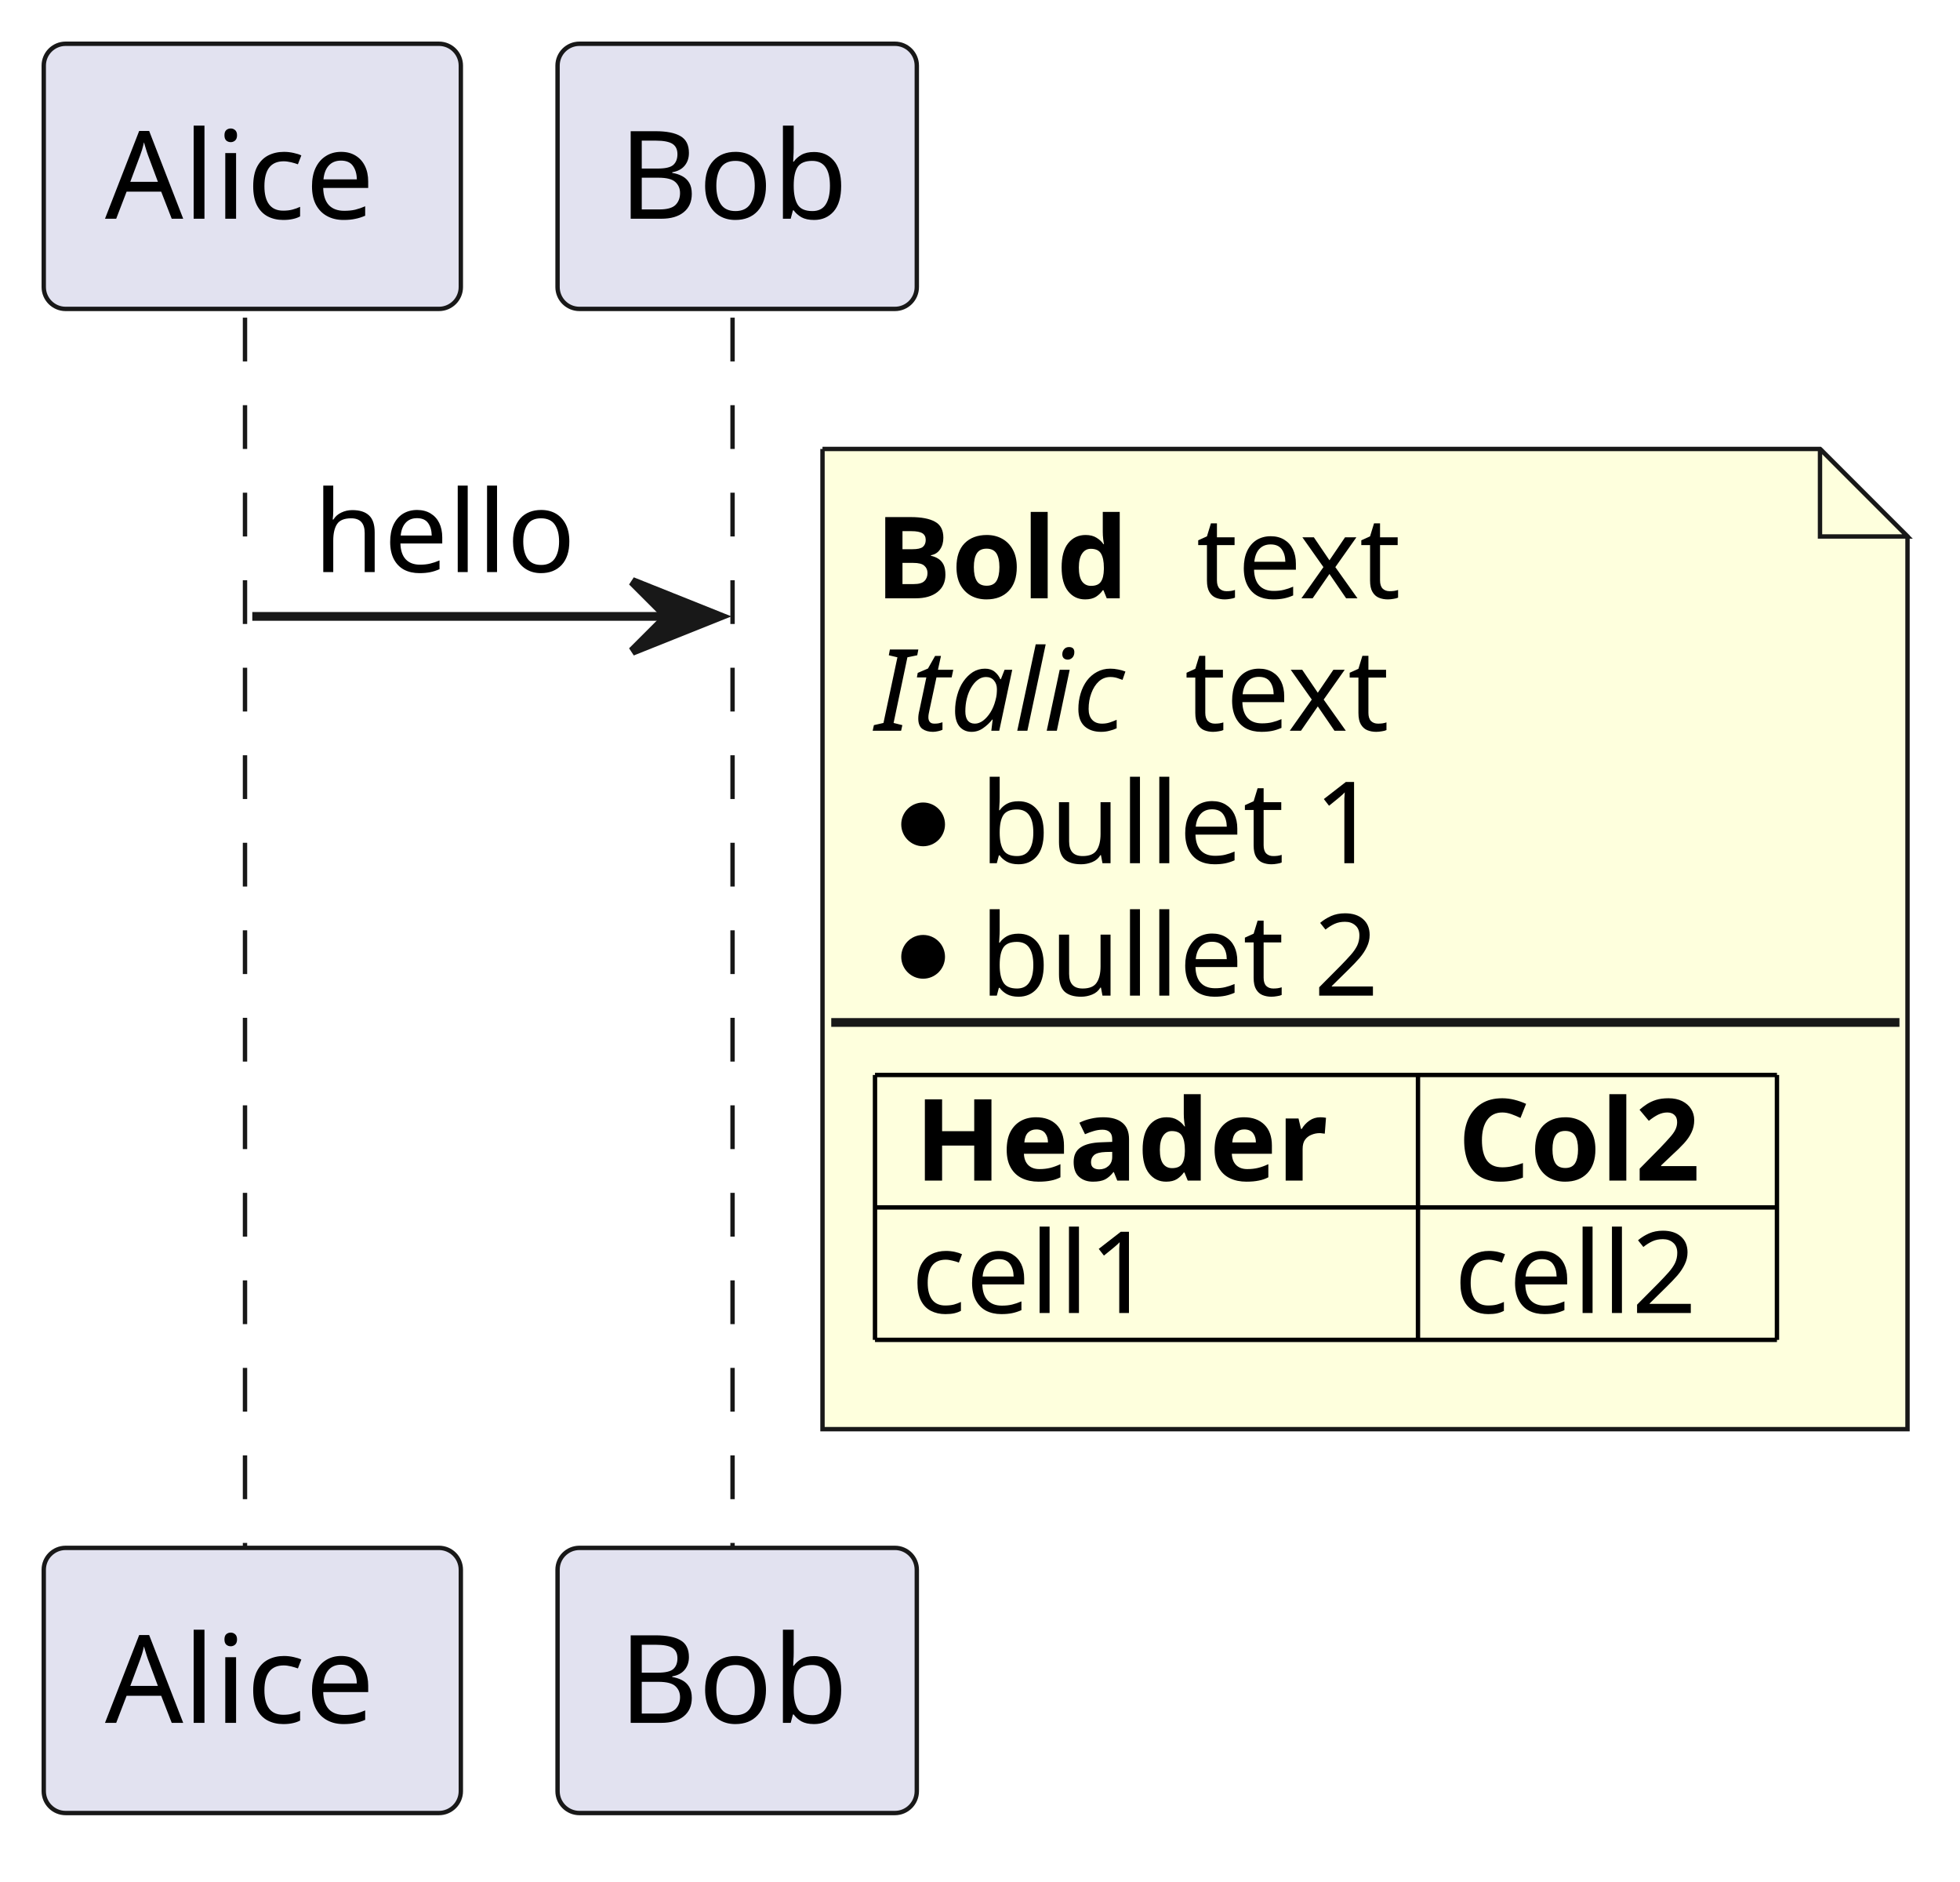
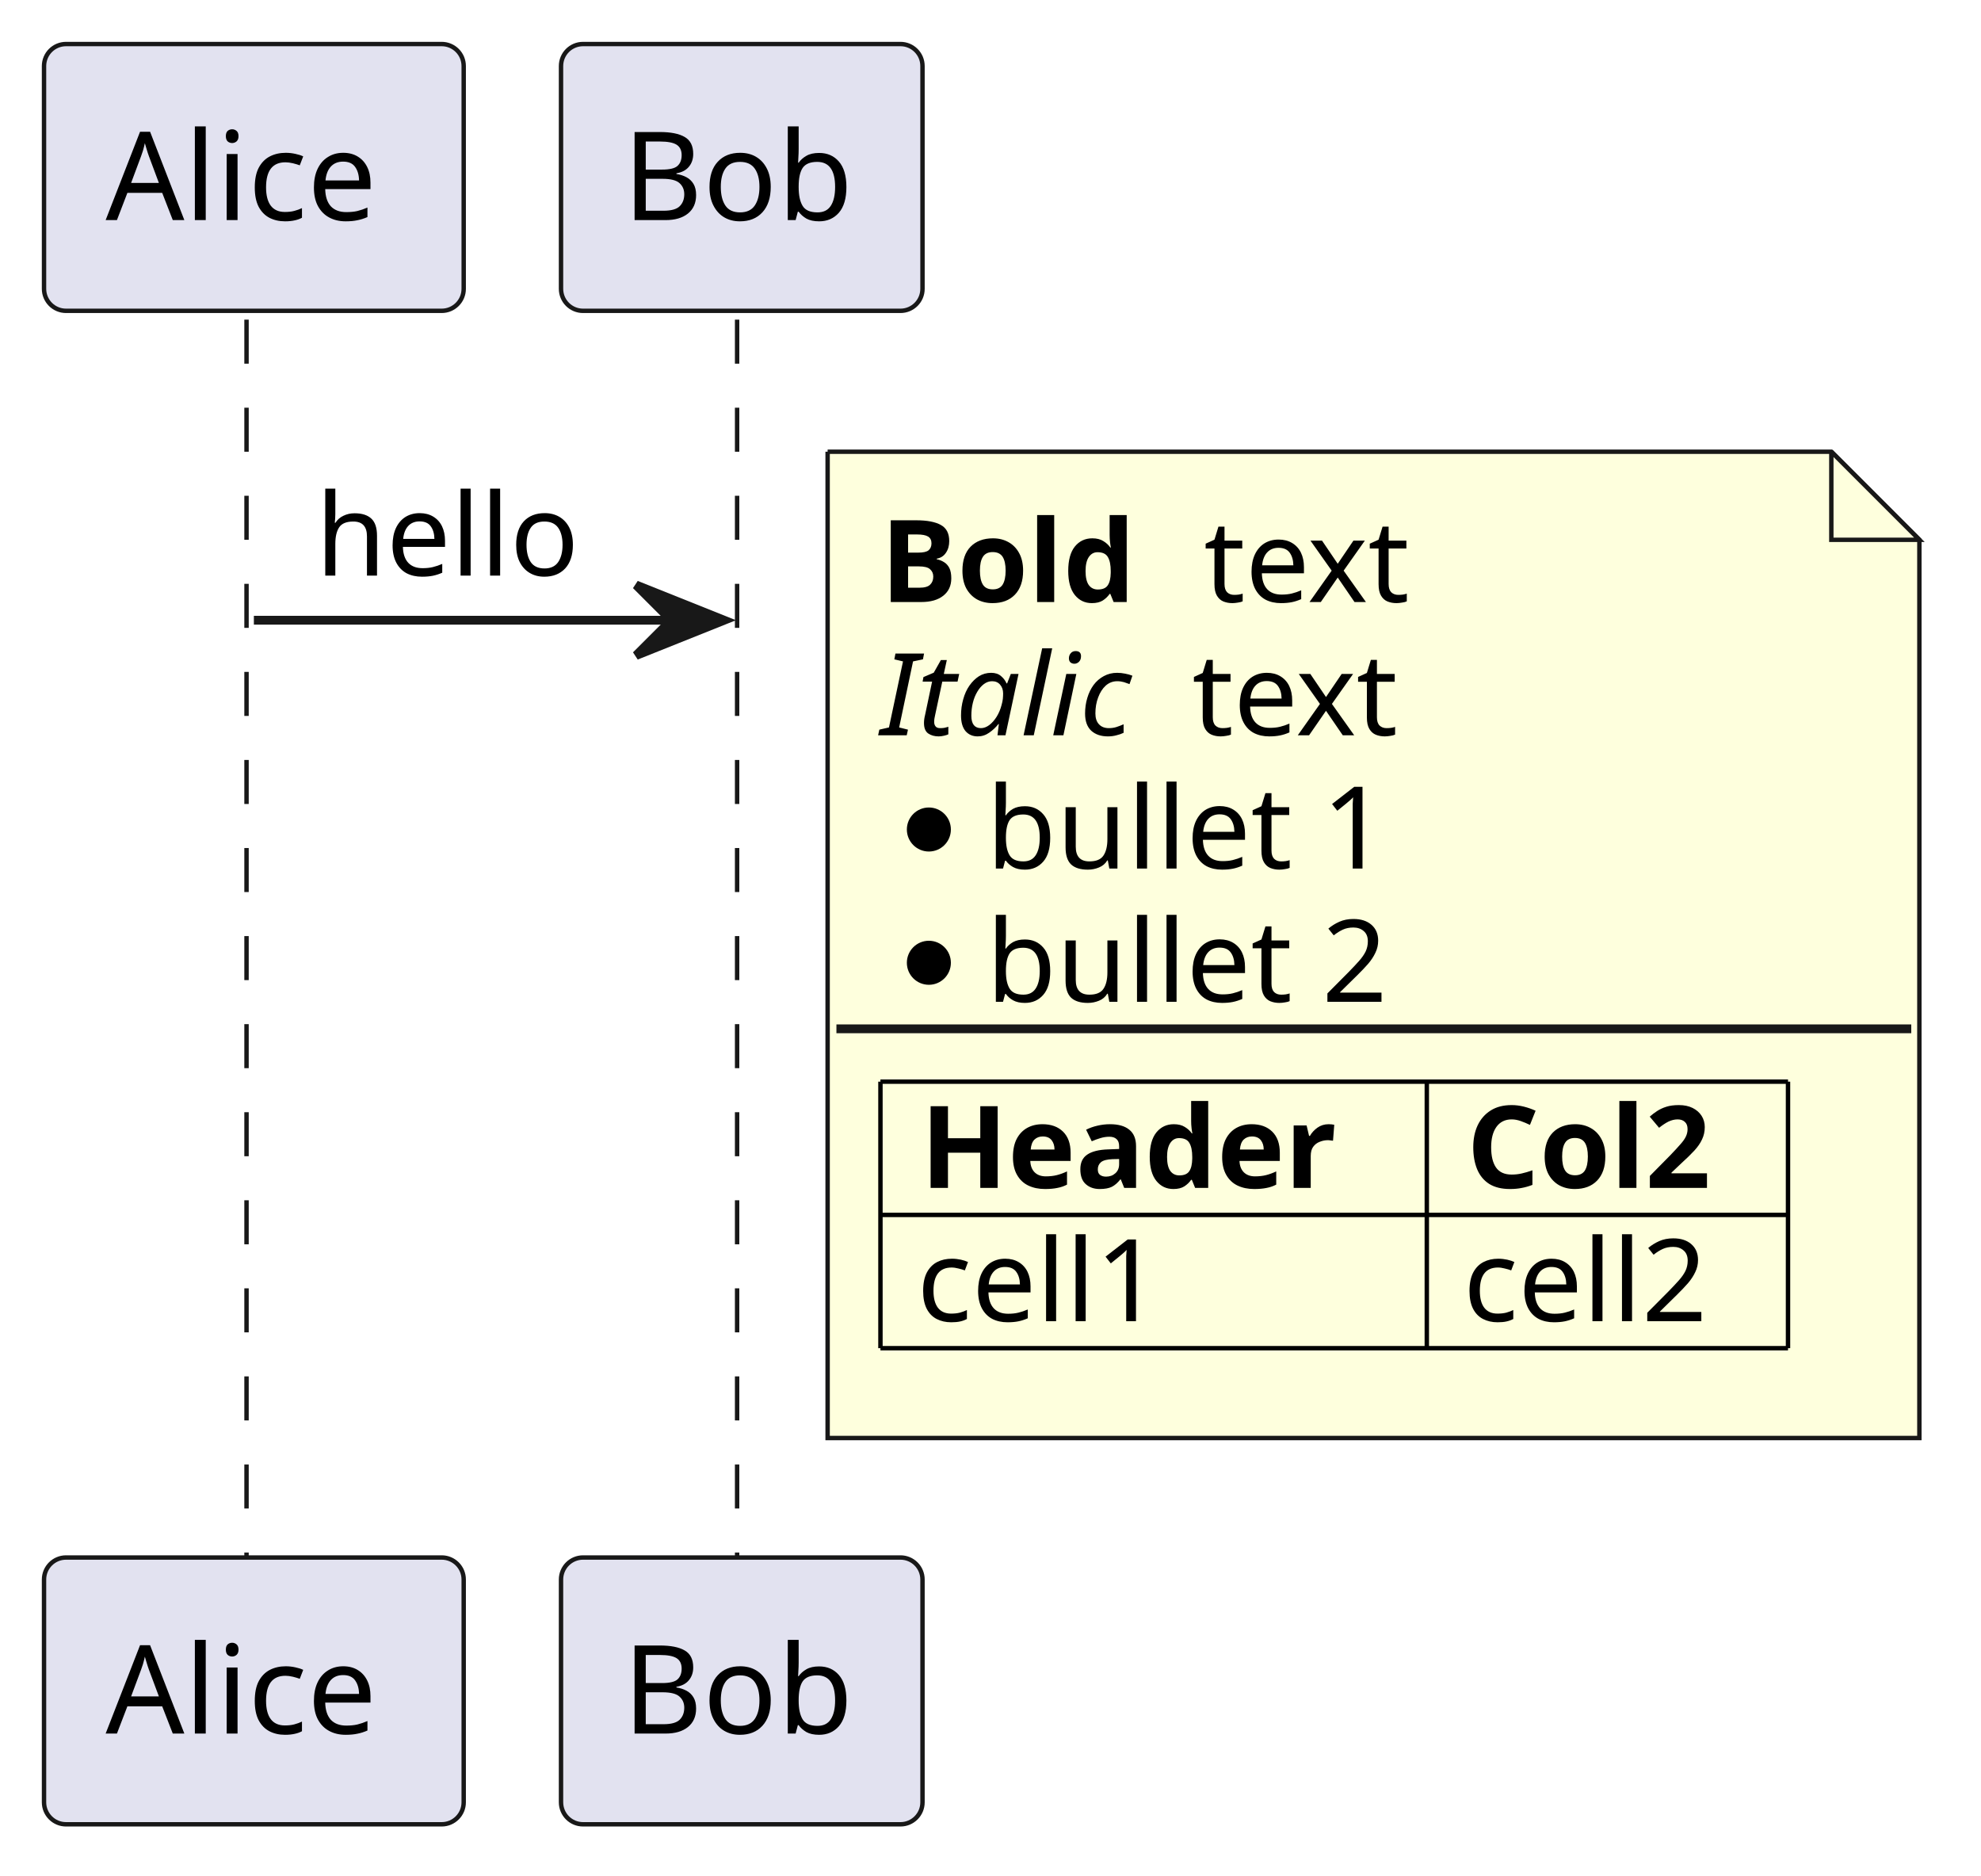
- <svg xmlns="http://www.w3.org/2000/svg" contentStyleType="text/css" data-diagram-type="SEQUENCE" height="215px" preserveAspectRatio="none" style="width:224px;height:215px;background:#FFFFFF;" version="1.1" viewBox="0 0 224 215" width="224px" zoomAndPan="magnify">
+ <svg xmlns="http://www.w3.org/2000/svg" contentStyleType="text/css" data-diagram-type="SEQUENCE" height="213px" preserveAspectRatio="none" style="width:225px;height:213px;background:#FFFFFF;" version="1.1" viewBox="0 0 225 213" width="225px" zoomAndPan="magnify">
  <defs />
  <g>
-     <g class="participant-lifeline" data-entity-uid="part1" data-qualified-name="Alice" data-source-line="1" id="part1-lifeline">
+     <g class="participant-lifeline" data-entity-uid="part1" data-qualified-name="Alice" id="part1-lifeline">
      <g>
        <rect fill="#000000" fill-opacity="0" height="141.566" width="8" x="24.834" y="36.297" />
        <line style="stroke:#181818;stroke-width:0.5;stroke-dasharray:5,5;" x1="28" x2="28" y1="36.297" y2="177.863" />
      </g>
    </g>
-     <g class="participant-lifeline" data-entity-uid="part2" data-qualified-name="Bob" data-source-line="1" id="part2-lifeline">
+     <g class="participant-lifeline" data-entity-uid="part2" data-qualified-name="Bob" id="part2-lifeline">
      <g>
        <rect fill="#000000" fill-opacity="0" height="141.566" width="8" x="80.248" y="36.297" />
        <line style="stroke:#181818;stroke-width:0.5;stroke-dasharray:5,5;" x1="83.72" x2="83.72" y1="36.297" y2="177.863" />
      </g>
    </g>
-     <g class="participant participant-head" data-entity-uid="part1" data-qualified-name="Alice" data-source-line="1" id="part1-head">
+     <g class="participant participant-head" data-entity-uid="part1" data-qualified-name="Alice" id="part1-head">
      <rect fill="#E2E2F0" height="30.297" rx="2.5" ry="2.5" style="stroke:#181818;stroke-width:0.5;" width="47.667" x="5" y="5" />
      <text fill="#000000" font-family="sans-serif" font-size="14" lengthAdjust="spacing" textLength="33.667" x="12" y="24.995">Alice</text>
    </g>
-     <g class="participant participant-tail" data-entity-uid="part1" data-qualified-name="Alice" data-source-line="1" id="part1-tail">
+     <g class="participant participant-tail" data-entity-uid="part1" data-qualified-name="Alice" id="part1-tail">
      <rect fill="#E2E2F0" height="30.297" rx="2.5" ry="2.5" style="stroke:#181818;stroke-width:0.5;" width="47.667" x="5" y="176.863" />
      <text fill="#000000" font-family="sans-serif" font-size="14" lengthAdjust="spacing" textLength="33.667" x="12" y="196.858">Alice</text>
    </g>
-     <g class="participant participant-head" data-entity-uid="part2" data-qualified-name="Bob" data-source-line="1" id="part2-head">
+     <g class="participant participant-head" data-entity-uid="part2" data-qualified-name="Bob" id="part2-head">
      <rect fill="#E2E2F0" height="30.297" rx="2.5" ry="2.5" style="stroke:#181818;stroke-width:0.5;" width="41.057" x="63.72" y="5" />
      <text fill="#000000" font-family="sans-serif" font-size="14" lengthAdjust="spacing" textLength="27.057" x="70.72" y="24.995">Bob</text>
    </g>
-     <g class="participant participant-tail" data-entity-uid="part2" data-qualified-name="Bob" data-source-line="1" id="part2-tail">
+     <g class="participant participant-tail" data-entity-uid="part2" data-qualified-name="Bob" id="part2-tail">
      <rect fill="#E2E2F0" height="30.297" rx="2.5" ry="2.5" style="stroke:#181818;stroke-width:0.5;" width="41.057" x="63.72" y="176.863" />
      <text fill="#000000" font-family="sans-serif" font-size="14" lengthAdjust="spacing" textLength="27.057" x="70.72" y="196.858">Bob</text>
    </g>
-     <g class="message" data-entity-1="part1" data-entity-2="part2" data-source-line="1" id="msg1">
+     <g class="message" data-entity-1="part1" data-entity-2="part2" id="msg1">
      <polygon fill="#181818" points="72.248,66.43,82.248,70.43,72.248,74.43,76.248,70.43" style="stroke:#181818;stroke-width:1;" />
      <line style="stroke:#181818;stroke-width:1;" x1="28.834" x2="78.248" y1="70.43" y2="70.43" />
      <text fill="#000000" font-family="sans-serif" font-size="13" lengthAdjust="spacing" textLength="31.415" x="35.834" y="65.364">hello</text>
    </g>
    <path d="M94,51.297 L94,163.297 L218,163.297 L218,61.297 L208,51.297 L94,51.297" fill="#FEFFDD" style="stroke:#181818;stroke-width:0.5;" />
    <path d="M208,51.297 L208,61.297 L218,61.297 L208,51.297" fill="#FEFFDD" style="stroke:#181818;stroke-width:0.5;" />
-     <text fill="#000000" font-family="sans-serif" font-size="13" font-weight="700" lengthAdjust="spacing" textLength="32.602" x="100" y="68.364">Bold</text>
+     <text fill="#000000" font-family="sans-serif" font-size="13" font-weight="bold" lengthAdjust="spacing" textLength="32.602" x="100" y="68.364">Bold</text>
    <text fill="#000000" font-family="sans-serif" font-size="13" lengthAdjust="spacing" textLength="25.886" x="136.734" y="68.364">text</text>
    <text fill="#000000" font-family="sans-serif" font-size="13" font-style="italic" lengthAdjust="spacing" textLength="31.269" x="100" y="83.497">Italic</text>
    <text fill="#000000" font-family="sans-serif" font-size="13" lengthAdjust="spacing" textLength="25.886" x="135.401" y="83.497">text</text>
    <ellipse cx="105.5" cy="94.195" fill="#000000" rx="2.5" ry="2.5" />
    <text fill="#000000" font-family="sans-serif" font-size="13" lengthAdjust="spacing" textLength="49.213" x="112" y="98.629">bullet 1</text>
    <ellipse cx="105.5" cy="109.328" fill="#000000" rx="2.5" ry="2.5" />
    <text fill="#000000" font-family="sans-serif" font-size="13" lengthAdjust="spacing" textLength="49.213" x="112" y="113.762">bullet 2</text>
    <line style="stroke:#181818;stroke-width:1;" x1="95" x2="217.08" y1="116.828" y2="116.828" />
-     <text fill="#000000" font-family="sans-serif" font-size="13" font-weight="700" lengthAdjust="spacing" textLength="53.003" x="104.526" y="134.895">Header</text>
-     <text fill="#000000" font-family="sans-serif" font-size="13" font-weight="700" lengthAdjust="spacing" textLength="31.973" x="166.581" y="134.895">Col2</text>
+     <text fill="#000000" font-family="sans-serif" font-size="13" font-weight="bold" lengthAdjust="spacing" textLength="53.003" x="104.526" y="134.895">Header</text>
+     <text fill="#000000" font-family="sans-serif" font-size="13" font-weight="bold" lengthAdjust="spacing" textLength="31.973" x="166.581" y="134.895">Col2</text>
    <text fill="#000000" font-family="sans-serif" font-size="13" lengthAdjust="spacing" textLength="30.64" x="104.132" y="150.028">cell1</text>
    <text fill="#000000" font-family="sans-serif" font-size="13" lengthAdjust="spacing" textLength="30.64" x="166.187" y="150.028">cell2</text>
    <line style="stroke:#000000;stroke-width:0.5;" x1="100" x2="203.08" y1="122.828" y2="122.828" />
    <line style="stroke:#000000;stroke-width:0.5;" x1="100" x2="203.08" y1="137.961" y2="137.961" />
    <line style="stroke:#000000;stroke-width:0.5;" x1="100" x2="203.08" y1="153.094" y2="153.094" />
    <line style="stroke:#000000;stroke-width:0.5;" x1="100" x2="100" y1="122.828" y2="153.094" />
    <line style="stroke:#000000;stroke-width:0.5;" x1="162.055" x2="162.055" y1="122.828" y2="153.094" />
    <line style="stroke:#000000;stroke-width:0.5;" x1="203.08" x2="203.08" y1="122.828" y2="153.094" />
  </g>
</svg>
